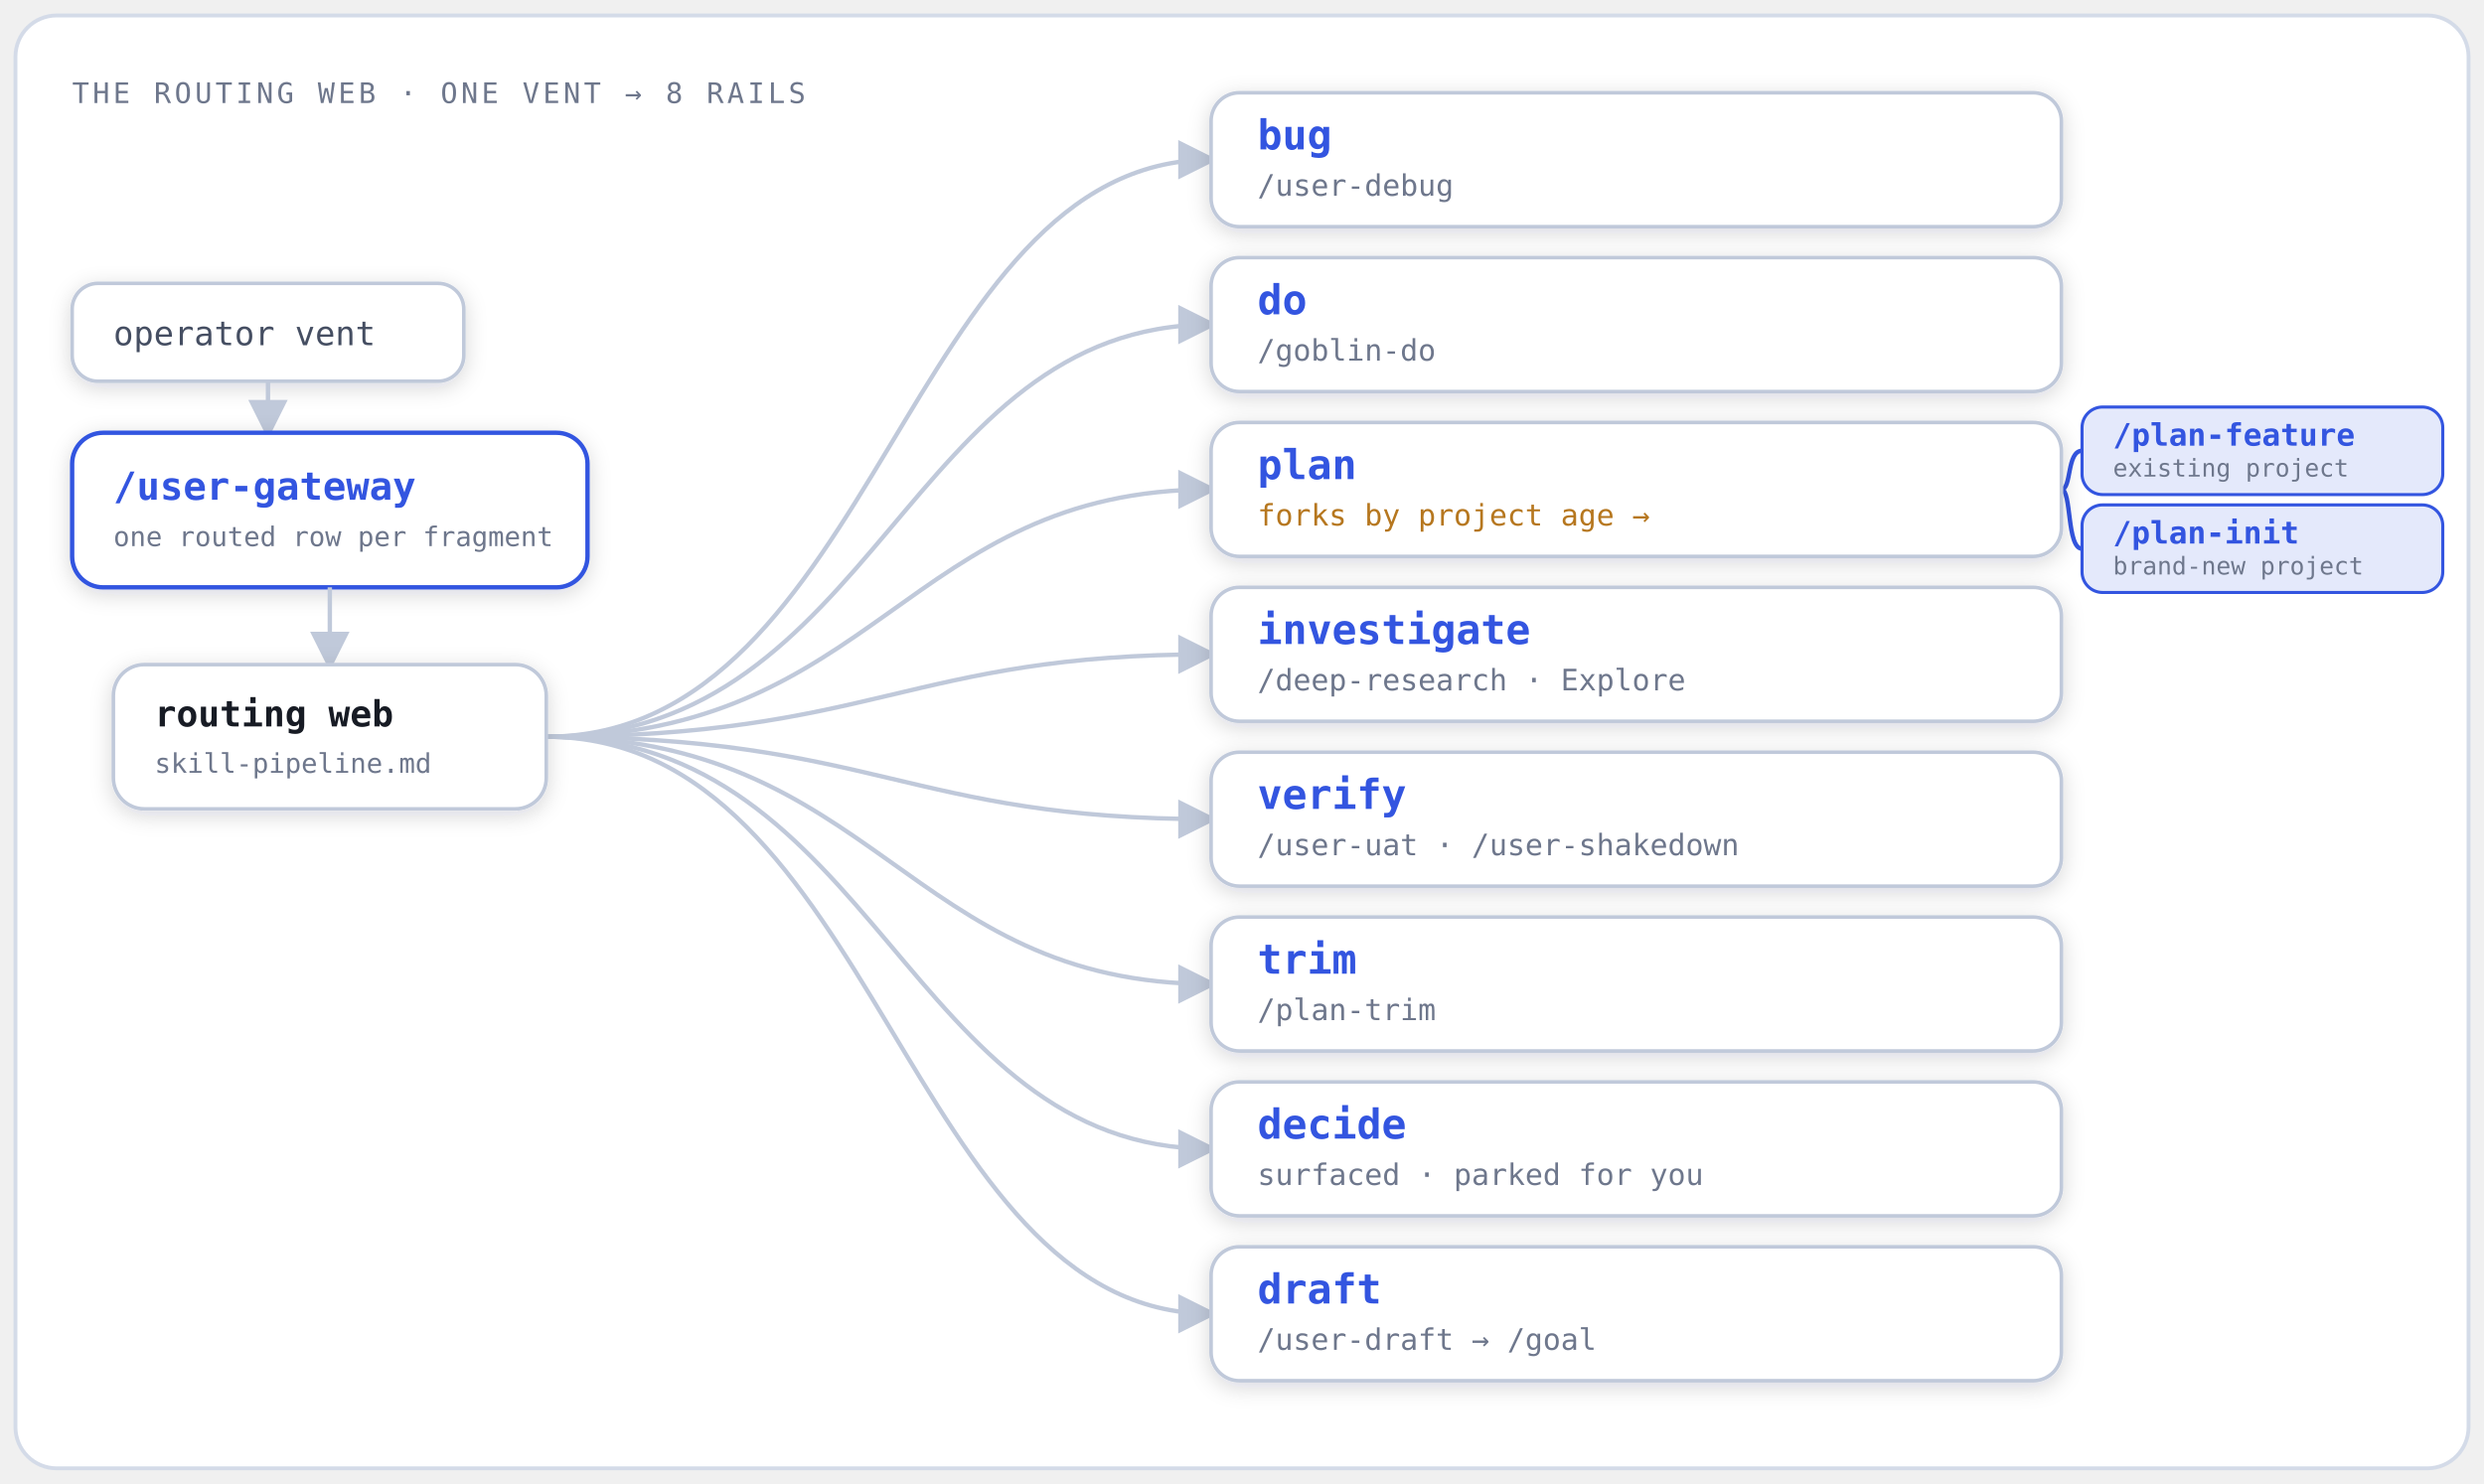
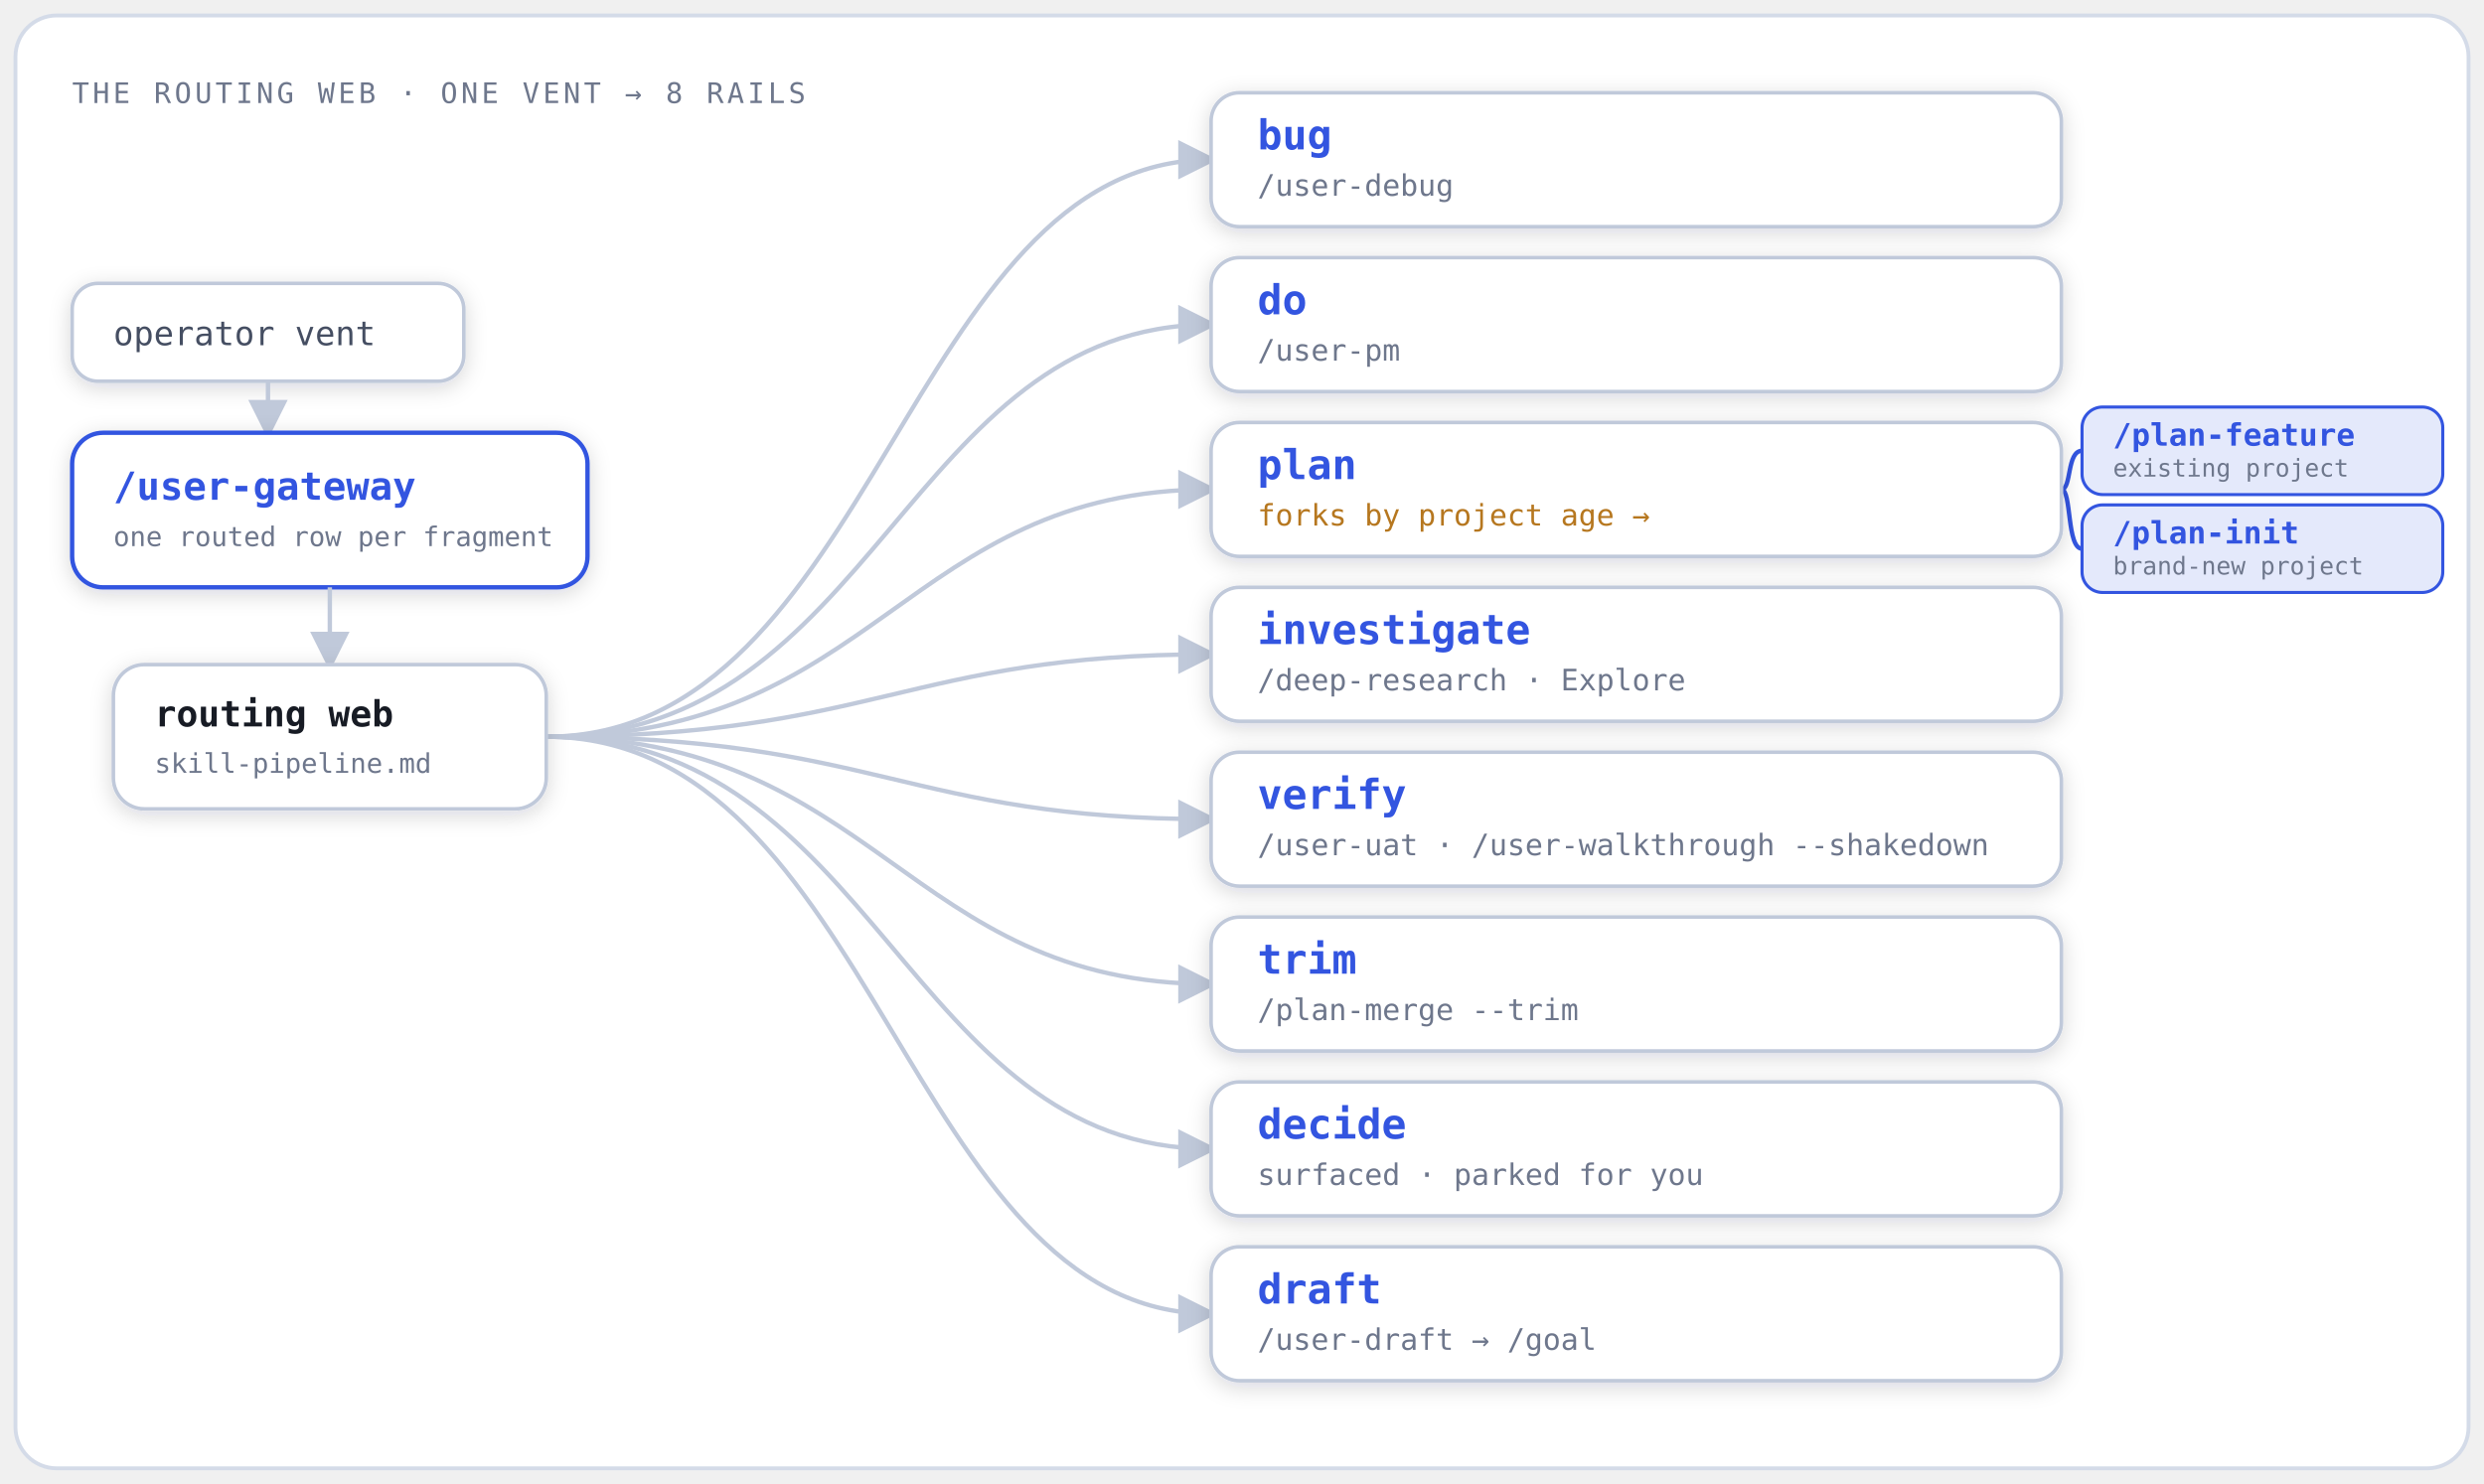
<svg xmlns="http://www.w3.org/2000/svg" viewBox="0 0 964 576" font-family="ui-monospace,'Cascadia Code','SF Mono',Consolas,'Roboto Mono',monospace" role="img" aria-label="The routing web: operator vent through user-gateway to eight rails, with the plan rail forking to plan-feature (existing project) and plan-init (new project)">
  <defs>
    <marker id="ar-light" markerWidth="9" markerHeight="9" refX="7.5" refY="4.5" orient="auto">
      <path d="M0,0 L9,4.5 L0,9 Z" fill="#C0C9DA" />
    </marker>
    <filter id="sh-light" x="-20%" y="-40%" width="140%" height="180%">
      <feDropShadow dx="0" dy="2" stdDeviation="4" flood-color="rgba(20,26,40,.16)" />
    </filter>
  </defs>
  <style>
    .bg{fill:#FFFFFF;stroke:#D4DBE8;stroke-width:1.5}
    .fan{fill:none;stroke:#C0C9DA;stroke-width:1.7}
    .fork{fill:none;stroke:#3355E0;stroke-width:1.7}
    .rail rect{fill:#FFFFFF;stroke:#C0C9DA;stroke-width:1.4;filter:url(#sh-light)}
    .rail-name{fill:#3355E0;font-size:16px;font-weight:600}
    .rail-dest{fill:#6E778C;font-size:11.5px}
    .rail-sub{fill:#B6771F;font-size:11.5px}
    .innode rect{fill:#FFFFFF;stroke:#C0C9DA;stroke-width:1.4;filter:url(#sh-light)}
    .innode.gw rect{stroke:#3355E0;stroke-width:1.7}
    .in-t{fill:#454E62;font-size:13px}
    .gw-cmd{fill:#3355E0;font-size:15px;font-weight:600}
    .gw-sub{fill:#6E778C;font-size:10.5px}
    .hub-t{fill:#171B24;font-size:14px;font-weight:600}
    .hub-sub{fill:#6E778C;font-size:10.5px}
    .chip rect{fill:#E4E9FB;stroke:#3355E0;stroke-width:1.2}
    .chip-cmd{fill:#3355E0;font-size:12px;font-weight:600}
    .chip-lbl{fill:#6E778C;font-size:9.5px}
    .title{fill:#6E778C;font-size:11px;letter-spacing:.12em}
  </style>
  <rect class="bg" x="6" y="6" width="952" height="564" rx="16" />
  <text class="title" x="28" y="40">THE ROUTING WEB  ·  ONE VENT  →  8 RAILS</text>
  <g>
    <path class="fan" marker-end="url(#ar-light)" d="M212,286 C 340,286 352,62 470,62" />
    <path class="fan" marker-end="url(#ar-light)" d="M212,286 C 340,286 352,126 470,126" />
    <path class="fan" marker-end="url(#ar-light)" d="M212,286 C 340,286 352,190 470,190" />
    <path class="fan" marker-end="url(#ar-light)" d="M212,286 C 340,286 352,254 470,254" />
    <path class="fan" marker-end="url(#ar-light)" d="M212,286 C 340,286 352,318 470,318" />
    <path class="fan" marker-end="url(#ar-light)" d="M212,286 C 340,286 352,382 470,382" />
    <path class="fan" marker-end="url(#ar-light)" d="M212,286 C 340,286 352,446 470,446" />
    <path class="fan" marker-end="url(#ar-light)" d="M212,286 C 340,286 352,510 470,510" />
  </g>
  <path class="fork" d="M800,190 C 804,190 802,175 808,175" />
  <path class="fork" d="M800,190 C 804,190 802,213 808,213" />
  <g class="innode vent">
    <rect x="28" y="110" width="152" height="38" rx="10" />
    <text class="in-t" x="44" y="134">operator vent</text>
  </g>
  <path class="fan" marker-end="url(#ar-light)" d="M104,148 L104,168" />
  <g class="innode gw">
    <rect x="28" y="168" width="200" height="60" rx="12" />
    <text class="gw-cmd" x="44" y="194">/user-gateway</text>
    <text class="gw-sub" x="44" y="212">one routed row per fragment</text>
  </g>
  <path class="fan" marker-end="url(#ar-light)" d="M128,228 L128,258" />
  <g class="innode hub">
    <rect x="44" y="258" width="168" height="56" rx="12" />
    <text class="hub-t" x="60" y="282">routing web</text>
    <text class="hub-sub" x="60" y="300">skill-pipeline.md</text>
  </g>
  <g>
    <g class="rail">
      <rect x="470" y="36" width="330" height="52" rx="11" />
      <text class="rail-name" x="488" y="58">bug</text>
      <text class="rail-dest" x="488" y="76">/user-debug</text>
    </g>
    <g class="rail">
      <rect x="470" y="100" width="330" height="52" rx="11" />
      <text class="rail-name" x="488" y="122">do</text>
-       <text class="rail-dest" x="488" y="140">/goblin-do</text>
+       <text class="rail-dest" x="488" y="140">/user-pm</text>
    </g>
    <g class="rail">
      <rect x="470" y="164" width="330" height="52" rx="11" />
      <text class="rail-name" x="488" y="186">plan</text>
      <text class="rail-sub" x="488" y="204">forks by project age →</text>
    </g>
    <g class="rail">
      <rect x="470" y="228" width="330" height="52" rx="11" />
      <text class="rail-name" x="488" y="250">investigate</text>
      <text class="rail-dest" x="488" y="268">/deep-research  ·  Explore</text>
    </g>
    <g class="rail">
      <rect x="470" y="292" width="330" height="52" rx="11" />
      <text class="rail-name" x="488" y="314">verify</text>
-       <text class="rail-dest" x="488" y="332">/user-uat  ·  /user-shakedown</text>
+       <text class="rail-dest" x="488" y="332">/user-uat  ·  /user-walkthrough --shakedown</text>
    </g>
    <g class="rail">
      <rect x="470" y="356" width="330" height="52" rx="11" />
      <text class="rail-name" x="488" y="378">trim</text>
-       <text class="rail-dest" x="488" y="396">/plan-trim</text>
+       <text class="rail-dest" x="488" y="396">/plan-merge --trim</text>
    </g>
    <g class="rail">
      <rect x="470" y="420" width="330" height="52" rx="11" />
      <text class="rail-name" x="488" y="442">decide</text>
      <text class="rail-dest" x="488" y="460">surfaced  ·  parked for you</text>
    </g>
    <g class="rail">
      <rect x="470" y="484" width="330" height="52" rx="11" />
      <text class="rail-name" x="488" y="506">draft</text>
      <text class="rail-dest" x="488" y="524">/user-draft  →  /goal</text>
    </g>
  </g>
  <g class="chip">
    <rect x="808" y="158" width="140" height="34" rx="8" />
    <text class="chip-cmd" x="820" y="173">/plan-feature</text>
    <text class="chip-lbl" x="820" y="185">existing project</text>
  </g>
  <g class="chip">
    <rect x="808" y="196" width="140" height="34" rx="8" />
    <text class="chip-cmd" x="820" y="211">/plan-init</text>
    <text class="chip-lbl" x="820" y="223">brand-new project</text>
  </g>
</svg>
